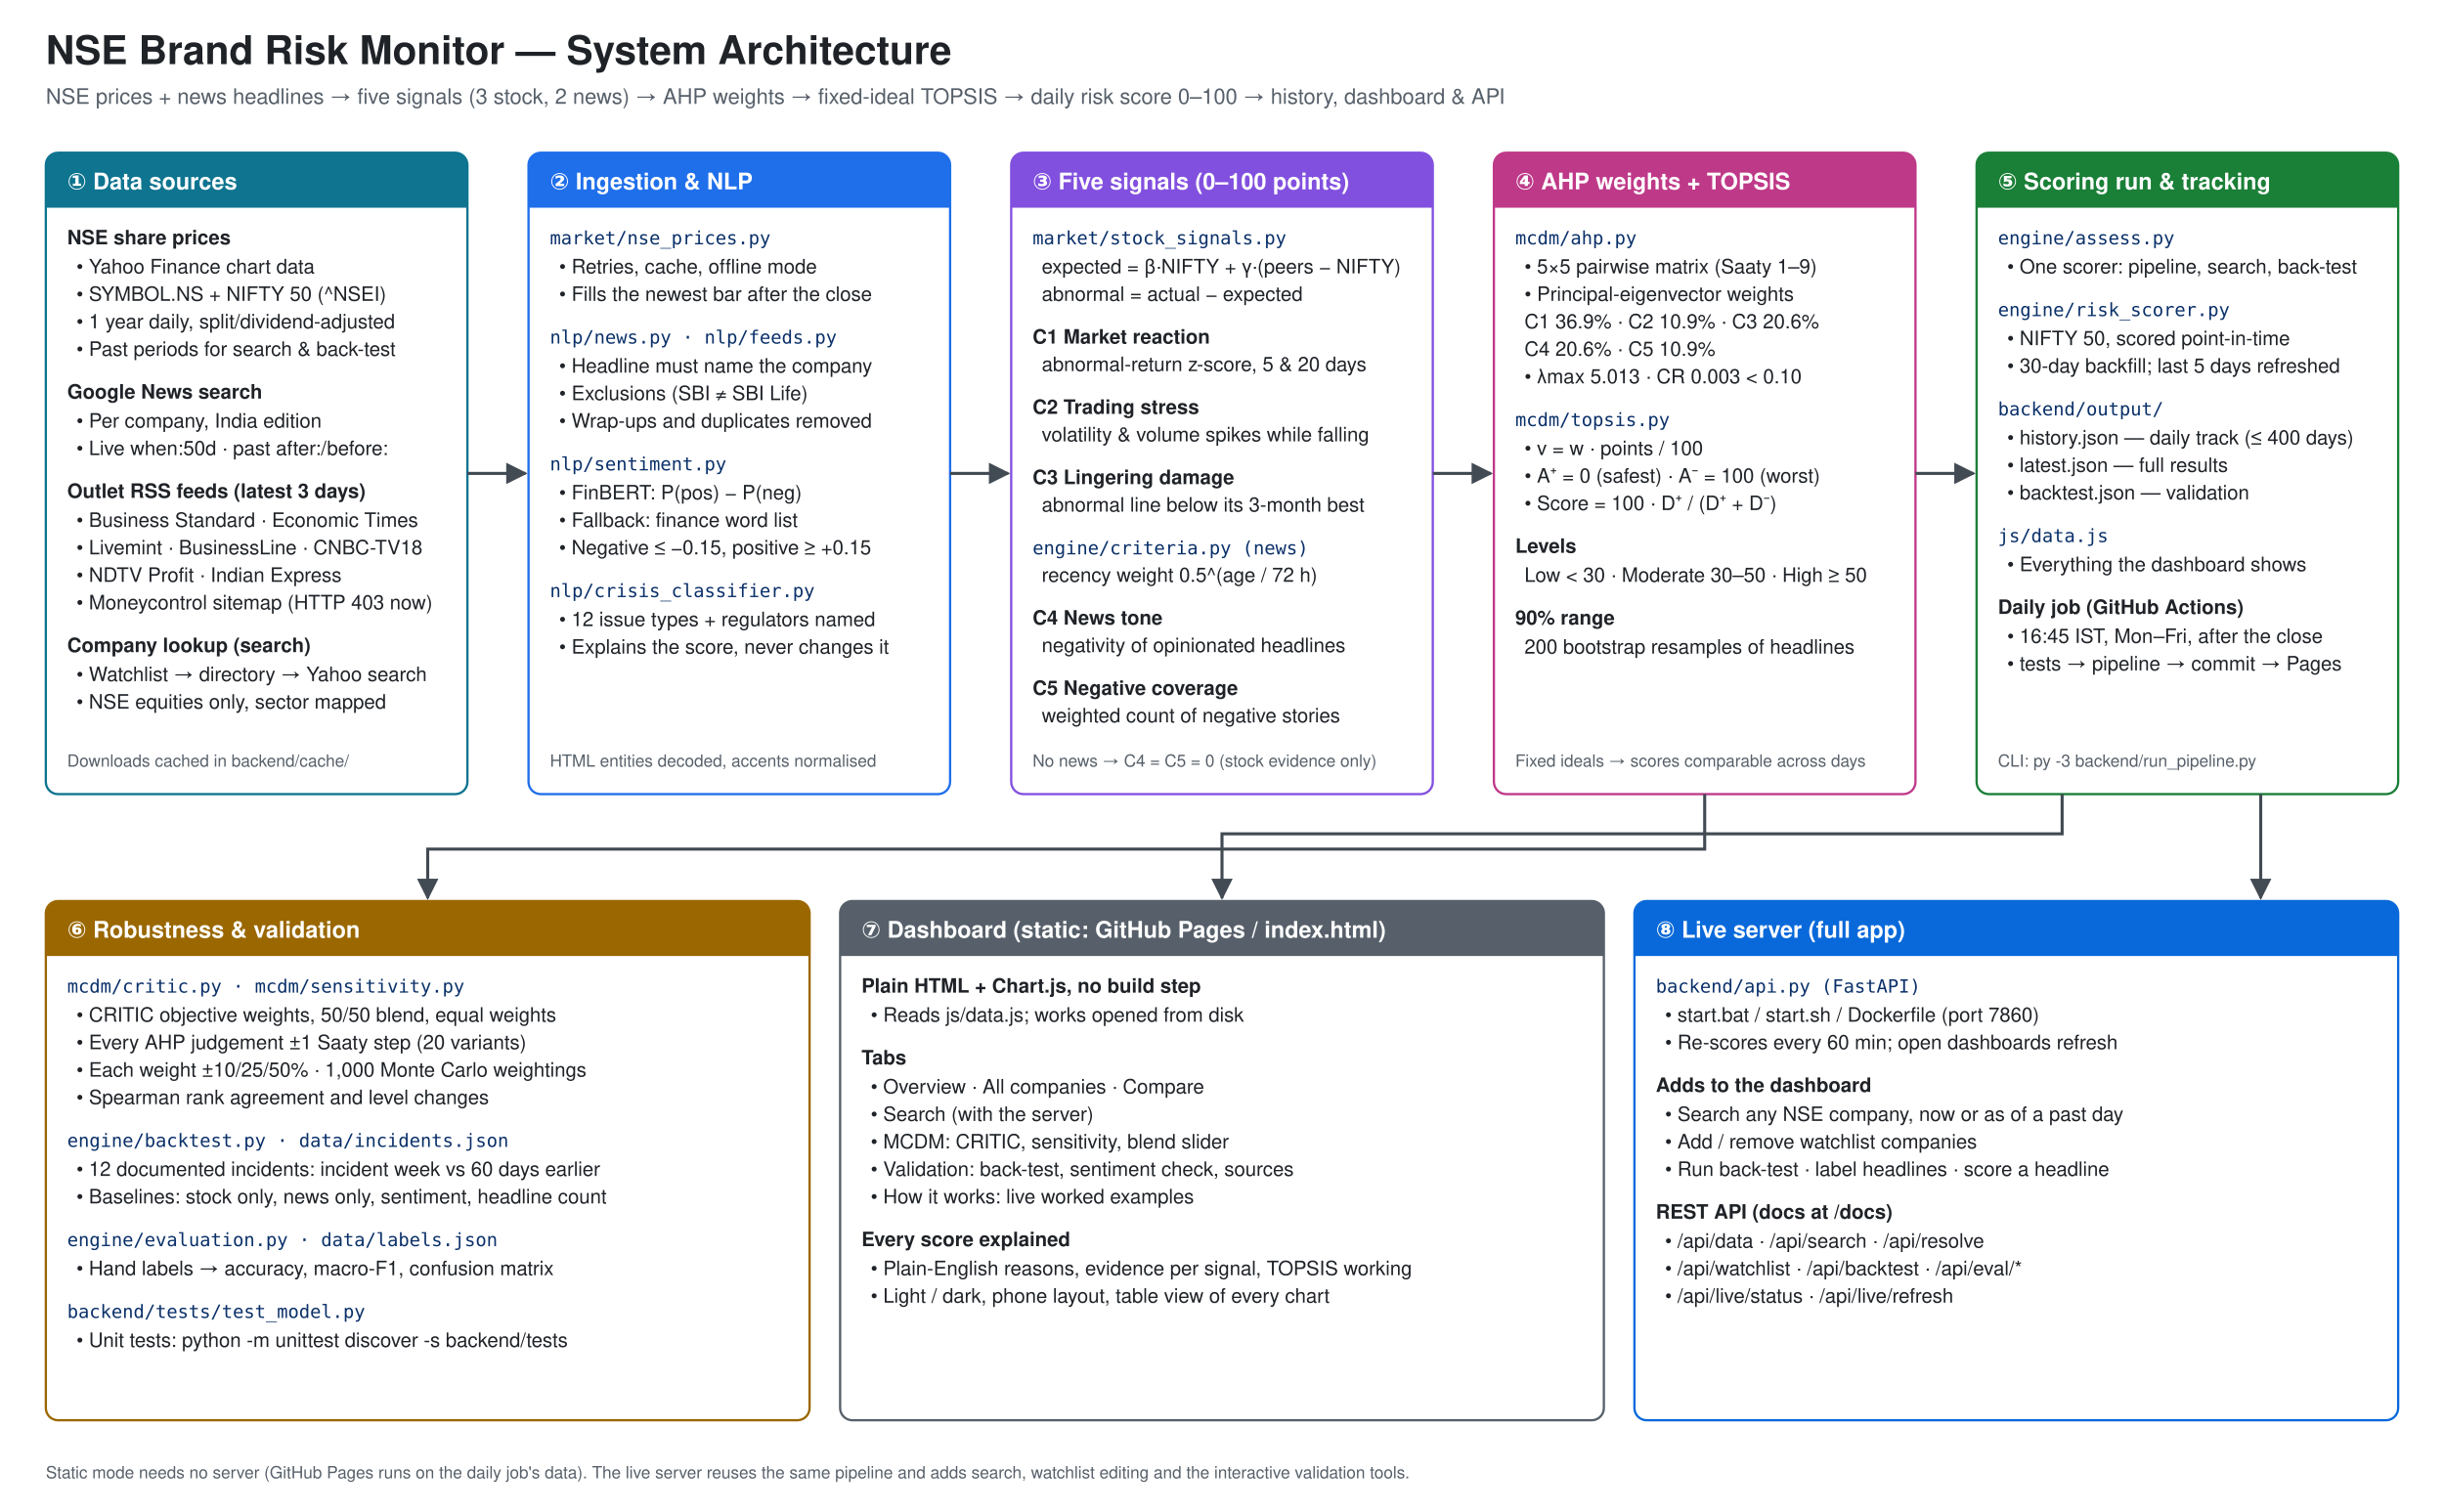
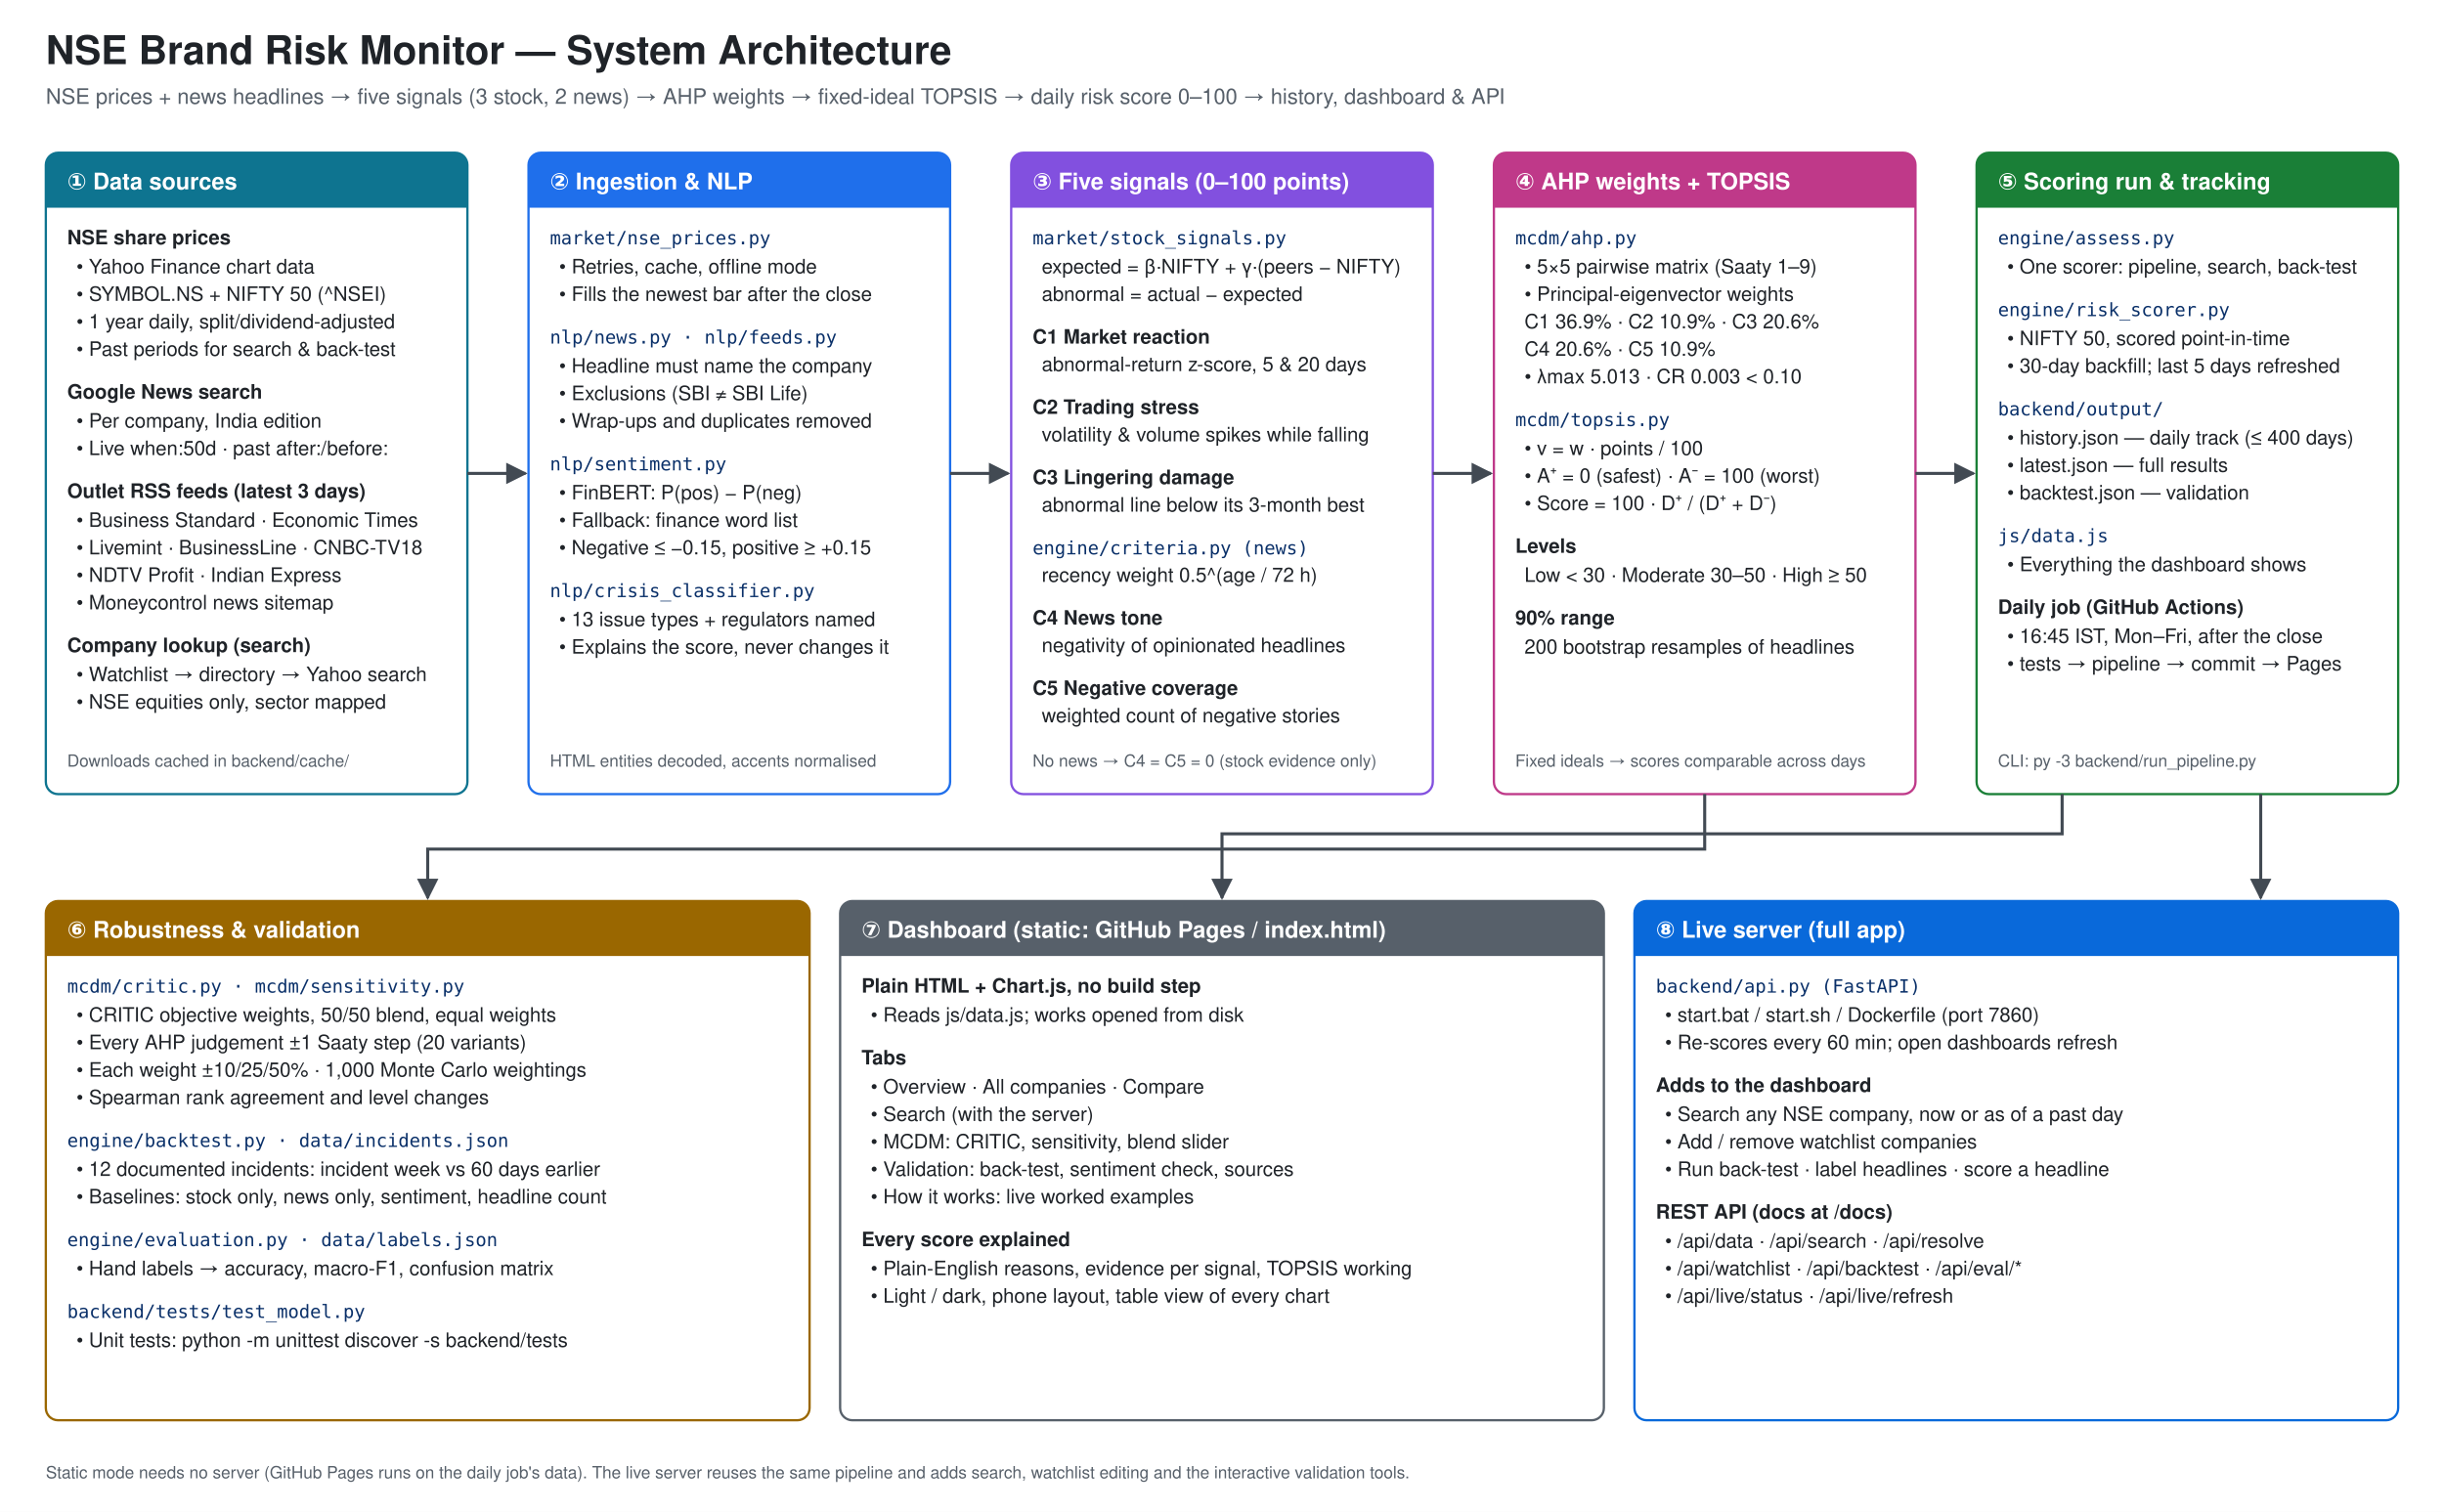
<svg xmlns="http://www.w3.org/2000/svg" width="1600" height="990" viewBox="0 0 1600 990">
  <defs>
    <marker id="arr" viewBox="0 0 10 10" refX="9" refY="5" markerWidth="7" markerHeight="7" orient="auto-start-reverse">
      <path d="M0,0 L10,5 L0,10 z" fill="#424a53" />
    </marker>
    <style>
      text { font-family: "Segoe UI", Helvetica, Arial, sans-serif; fill: #1f2328; white-space: pre; }
      .title { font-size: 26px; font-weight: 700; }
      .sub { font-size: 14px; fill: #57606a; }
      .h { font-size: 15px; font-weight: 700; fill: #ffffff; }
      .t { font-size: 13px; }
      .b { font-size: 13px; font-weight: 700; }
      .c { font-family: Consolas, "Cascadia Mono", Menlo, monospace; font-size: 12px; fill: #0a3069; }
      .s { font-size: 11px; fill: #57606a; }
      .box { fill: #ffffff; stroke-width: 1.5; }
      .flow { stroke: #424a53; stroke-width: 2; fill: none; marker-end: url(#arr); }
    </style>
  </defs>
  <rect width="1600" height="990" fill="#ffffff" />
  <text x="30" y="42" class="title">NSE Brand Risk Monitor — System Architecture</text>
  <text x="30" y="68" class="sub">NSE prices + news headlines → five signals (3 stock, 2 news) → AHP weights → fixed-ideal TOPSIS → daily risk score 0–100 → history, dashboard &amp; API</text>
  <rect x="30" y="100" width="276" height="420" rx="8" class="box" stroke="#0e7490" />
  <path d="M30,108 a8,8 0 0 1 8,-8 h260 a8,8 0 0 1 8,8 v28 h-276 z" fill="#0e7490" />
  <text x="44" y="124" class="h">① Data sources</text>
  <text x="44" y="160" class="b">NSE share prices</text>
  <text x="50" y="179" class="t">• Yahoo Finance chart data</text>
  <text x="50" y="197" class="t">• SYMBOL.NS + NIFTY 50 (^NSEI)</text>
  <text x="50" y="215" class="t">• 1 year daily, split/dividend-adjusted</text>
  <text x="50" y="233" class="t">• Past periods for search &amp; back-test</text>
  <text x="44" y="261" class="b">Google News search</text>
  <text x="50" y="280" class="t">• Per company, India edition</text>
  <text x="50" y="298" class="t">• Live when:50d · past after:/before:</text>
  <text x="44" y="326" class="b">Outlet RSS feeds (latest 3 days)</text>
  <text x="50" y="345" class="t">• Business Standard · Economic Times</text>
  <text x="50" y="363" class="t">• Livemint · BusinessLine · CNBC-TV18</text>
  <text x="50" y="381" class="t">• NDTV Profit · Indian Express</text>
-   <text x="50" y="399" class="t">• Moneycontrol sitemap (HTTP 403 now)</text>
+   <text x="50" y="399" class="t">• Moneycontrol news sitemap</text>
  <text x="44" y="427" class="b">Company lookup (search)</text>
  <text x="50" y="446" class="t">• Watchlist → directory → Yahoo search</text>
  <text x="50" y="464" class="t">• NSE equities only, sector mapped</text>
  <text x="44" y="502" class="s">Downloads cached in backend/cache/</text>
  <rect x="346" y="100" width="276" height="420" rx="8" class="box" stroke="#1f6feb" />
  <path d="M346,108 a8,8 0 0 1 8,-8 h260 a8,8 0 0 1 8,8 v28 h-276 z" fill="#1f6feb" />
  <text x="360" y="124" class="h">② Ingestion &amp; NLP</text>
  <text x="360" y="160" class="c">market/nse_prices.py</text>
  <text x="366" y="179" class="t">• Retries, cache, offline mode</text>
  <text x="366" y="197" class="t">• Fills the newest bar after the close</text>
  <text x="360" y="225" class="c">nlp/news.py · nlp/feeds.py</text>
  <text x="366" y="244" class="t">• Headline must name the company</text>
  <text x="366" y="262" class="t">• Exclusions (SBI ≠ SBI Life)</text>
  <text x="366" y="280" class="t">• Wrap-ups and duplicates removed</text>
  <text x="360" y="308" class="c">nlp/sentiment.py</text>
  <text x="366" y="327" class="t">• FinBERT: P(pos) − P(neg)</text>
  <text x="366" y="345" class="t">• Fallback: finance word list</text>
  <text x="366" y="363" class="t">• Negative ≤ −0.15, positive ≥ +0.15</text>
  <text x="360" y="391" class="c">nlp/crisis_classifier.py</text>
-   <text x="366" y="410" class="t">• 12 issue types + regulators named</text>
+   <text x="366" y="410" class="t">• 13 issue types + regulators named</text>
  <text x="366" y="428" class="t">• Explains the score, never changes it</text>
  <text x="360" y="502" class="s">HTML entities decoded, accents normalised</text>
  <rect x="662" y="100" width="276" height="420" rx="8" class="box" stroke="#8250df" />
  <path d="M662,108 a8,8 0 0 1 8,-8 h260 a8,8 0 0 1 8,8 v28 h-276 z" fill="#8250df" />
  <text x="676" y="124" class="h">③ Five signals (0–100 points)</text>
  <text x="676" y="160" class="c">market/stock_signals.py</text>
  <text x="682" y="179" class="t">expected = β·NIFTY + γ·(peers − NIFTY)</text>
  <text x="682" y="197" class="t">abnormal = actual − expected</text>
  <text x="676" y="225" class="b">C1 Market reaction</text>
  <text x="682" y="243" class="t">abnormal-return z-score, 5 &amp; 20 days</text>
  <text x="676" y="271" class="b">C2 Trading stress</text>
  <text x="682" y="289" class="t">volatility &amp; volume spikes while falling</text>
  <text x="676" y="317" class="b">C3 Lingering damage</text>
  <text x="682" y="335" class="t">abnormal line below its 3-month best</text>
  <text x="676" y="363" class="c">engine/criteria.py (news)</text>
  <text x="682" y="381" class="t">recency weight 0.5^(age / 72 h)</text>
  <text x="676" y="409" class="b">C4 News tone</text>
  <text x="682" y="427" class="t">negativity of opinionated headlines</text>
  <text x="676" y="455" class="b">C5 Negative coverage</text>
  <text x="682" y="473" class="t">weighted count of negative stories</text>
  <text x="676" y="502" class="s">No news → C4 = C5 = 0 (stock evidence only)</text>
  <rect x="978" y="100" width="276" height="420" rx="8" class="box" stroke="#bf3989" />
  <path d="M978,108 a8,8 0 0 1 8,-8 h260 a8,8 0 0 1 8,8 v28 h-276 z" fill="#bf3989" />
  <text x="992" y="124" class="h">④ AHP weights + TOPSIS</text>
  <text x="992" y="160" class="c">mcdm/ahp.py</text>
  <text x="998" y="179" class="t">• 5×5 pairwise matrix (Saaty 1–9)</text>
  <text x="998" y="197" class="t">• Principal-eigenvector weights</text>
  <text x="998" y="215" class="t">  C1 36.9% · C2 10.9% · C3 20.6%</text>
  <text x="998" y="233" class="t">  C4 20.6% · C5 10.9%</text>
  <text x="998" y="251" class="t">• λmax 5.013 · CR 0.003 &lt; 0.10</text>
  <text x="992" y="279" class="c">mcdm/topsis.py</text>
  <text x="998" y="298" class="t">• v = w · points / 100</text>
  <text x="998" y="316" class="t">• A⁺ = 0 (safest) · A⁻ = 100 (worst)</text>
  <text x="998" y="334" class="t">• Score = 100 · D⁺ / (D⁺ + D⁻)</text>
  <text x="992" y="362" class="b">Levels</text>
  <text x="998" y="381" class="t">Low &lt; 30 · Moderate 30–50 · High ≥ 50</text>
  <text x="992" y="409" class="b">90% range</text>
  <text x="998" y="428" class="t">200 bootstrap resamples of headlines</text>
  <text x="992" y="502" class="s">Fixed ideals → scores comparable across days</text>
  <rect x="1294" y="100" width="276" height="420" rx="8" class="box" stroke="#1a7f37" />
  <path d="M1294,108 a8,8 0 0 1 8,-8 h260 a8,8 0 0 1 8,8 v28 h-276 z" fill="#1a7f37" />
  <text x="1308" y="124" class="h">⑤ Scoring run &amp; tracking</text>
  <text x="1308" y="160" class="c">engine/assess.py</text>
  <text x="1314" y="179" class="t">• One scorer: pipeline, search, back-test</text>
  <text x="1308" y="207" class="c">engine/risk_scorer.py</text>
  <text x="1314" y="226" class="t">• NIFTY 50, scored point-in-time</text>
  <text x="1314" y="244" class="t">• 30-day backfill; last 5 days refreshed</text>
  <text x="1308" y="272" class="c">backend/output/</text>
  <text x="1314" y="291" class="t">• history.json — daily track (≤ 400 days)</text>
  <text x="1314" y="309" class="t">• latest.json — full results</text>
  <text x="1314" y="327" class="t">• backtest.json — validation</text>
  <text x="1308" y="355" class="c">js/data.js</text>
  <text x="1314" y="374" class="t">• Everything the dashboard shows</text>
  <text x="1308" y="402" class="b">Daily job (GitHub Actions)</text>
  <text x="1314" y="421" class="t">• 16:45 IST, Mon–Fri, after the close</text>
  <text x="1314" y="439" class="t">• tests → pipeline → commit → Pages</text>
  <text x="1308" y="502" class="s">CLI: py -3 backend/run_pipeline.py</text>
  <path d="M306,310 H344" class="flow" />
  <path d="M622,310 H660" class="flow" />
  <path d="M938,310 H976" class="flow" />
  <path d="M1254,310 H1292" class="flow" />
  <rect x="30" y="590" width="500" height="340" rx="8" class="box" stroke="#9a6700" />
  <path d="M30,598 a8,8 0 0 1 8,-8 h484 a8,8 0 0 1 8,8 v28 h-500 z" fill="#9a6700" />
  <text x="44" y="614" class="h">⑥ Robustness &amp; validation</text>
  <text x="44" y="650" class="c">mcdm/critic.py · mcdm/sensitivity.py</text>
  <text x="50" y="669" class="t">• CRITIC objective weights, 50/50 blend, equal weights</text>
  <text x="50" y="687" class="t">• Every AHP judgement ±1 Saaty step (20 variants)</text>
  <text x="50" y="705" class="t">• Each weight ±10/25/50% · 1,000 Monte Carlo weightings</text>
  <text x="50" y="723" class="t">• Spearman rank agreement and level changes</text>
  <text x="44" y="751" class="c">engine/backtest.py · data/incidents.json</text>
  <text x="50" y="770" class="t">• 12 documented incidents: incident week vs 60 days earlier</text>
  <text x="50" y="788" class="t">• Baselines: stock only, news only, sentiment, headline count</text>
  <text x="44" y="816" class="c">engine/evaluation.py · data/labels.json</text>
  <text x="50" y="835" class="t">• Hand labels → accuracy, macro-F1, confusion matrix</text>
  <text x="44" y="863" class="c">backend/tests/test_model.py</text>
  <text x="50" y="882" class="t">• Unit tests: python -m unittest discover -s backend/tests</text>
  <rect x="550" y="590" width="500" height="340" rx="8" class="box" stroke="#57606a" />
  <path d="M550,598 a8,8 0 0 1 8,-8 h484 a8,8 0 0 1 8,8 v28 h-500 z" fill="#57606a" />
  <text x="564" y="614" class="h">⑦ Dashboard (static: GitHub Pages / index.html)</text>
  <text x="564" y="650" class="b">Plain HTML + Chart.js, no build step</text>
  <text x="570" y="669" class="t">• Reads js/data.js; works opened from disk</text>
  <text x="564" y="697" class="b">Tabs</text>
  <text x="570" y="716" class="t">• Overview · All companies · Compare</text>
  <text x="570" y="734" class="t">• Search (with the server)</text>
  <text x="570" y="752" class="t">• MCDM: CRITIC, sensitivity, blend slider</text>
  <text x="570" y="770" class="t">• Validation: back-test, sentiment check, sources</text>
  <text x="570" y="788" class="t">• How it works: live worked examples</text>
  <text x="564" y="816" class="b">Every score explained</text>
  <text x="570" y="835" class="t">• Plain-English reasons, evidence per signal, TOPSIS working</text>
  <text x="570" y="853" class="t">• Light / dark, phone layout, table view of every chart</text>
  <rect x="1070" y="590" width="500" height="340" rx="8" class="box" stroke="#0969da" />
  <path d="M1070,598 a8,8 0 0 1 8,-8 h484 a8,8 0 0 1 8,8 v28 h-500 z" fill="#0969da" />
  <text x="1084" y="614" class="h">⑧ Live server (full app)</text>
  <text x="1084" y="650" class="c">backend/api.py (FastAPI)</text>
  <text x="1090" y="669" class="t">• start.bat / start.sh / Dockerfile (port 7860)</text>
  <text x="1090" y="687" class="t">• Re-scores every 60 min; open dashboards refresh</text>
  <text x="1084" y="715" class="b">Adds to the dashboard</text>
  <text x="1090" y="734" class="t">• Search any NSE company, now or as of a past day</text>
  <text x="1090" y="752" class="t">• Add / remove watchlist companies</text>
  <text x="1090" y="770" class="t">• Run back-test · label headlines · score a headline</text>
  <text x="1084" y="798" class="b">REST API (docs at /docs)</text>
  <text x="1090" y="817" class="t">• /api/data · /api/search · /api/resolve</text>
  <text x="1090" y="835" class="t">• /api/watchlist · /api/backtest · /api/eval/*</text>
  <text x="1090" y="853" class="t">• /api/live/status · /api/live/refresh</text>
  <path d="M1116,520 V556 H280 V588" class="flow" />
  <path d="M1350,520 V546 H800 V588" class="flow" />
  <path d="M1480,520 V588" class="flow" />
  <text x="30" y="968" class="s">Static mode needs no server (GitHub Pages runs on the daily job's data). The live server reuses the same pipeline and adds search, watchlist editing and the interactive validation tools.</text>
</svg>
